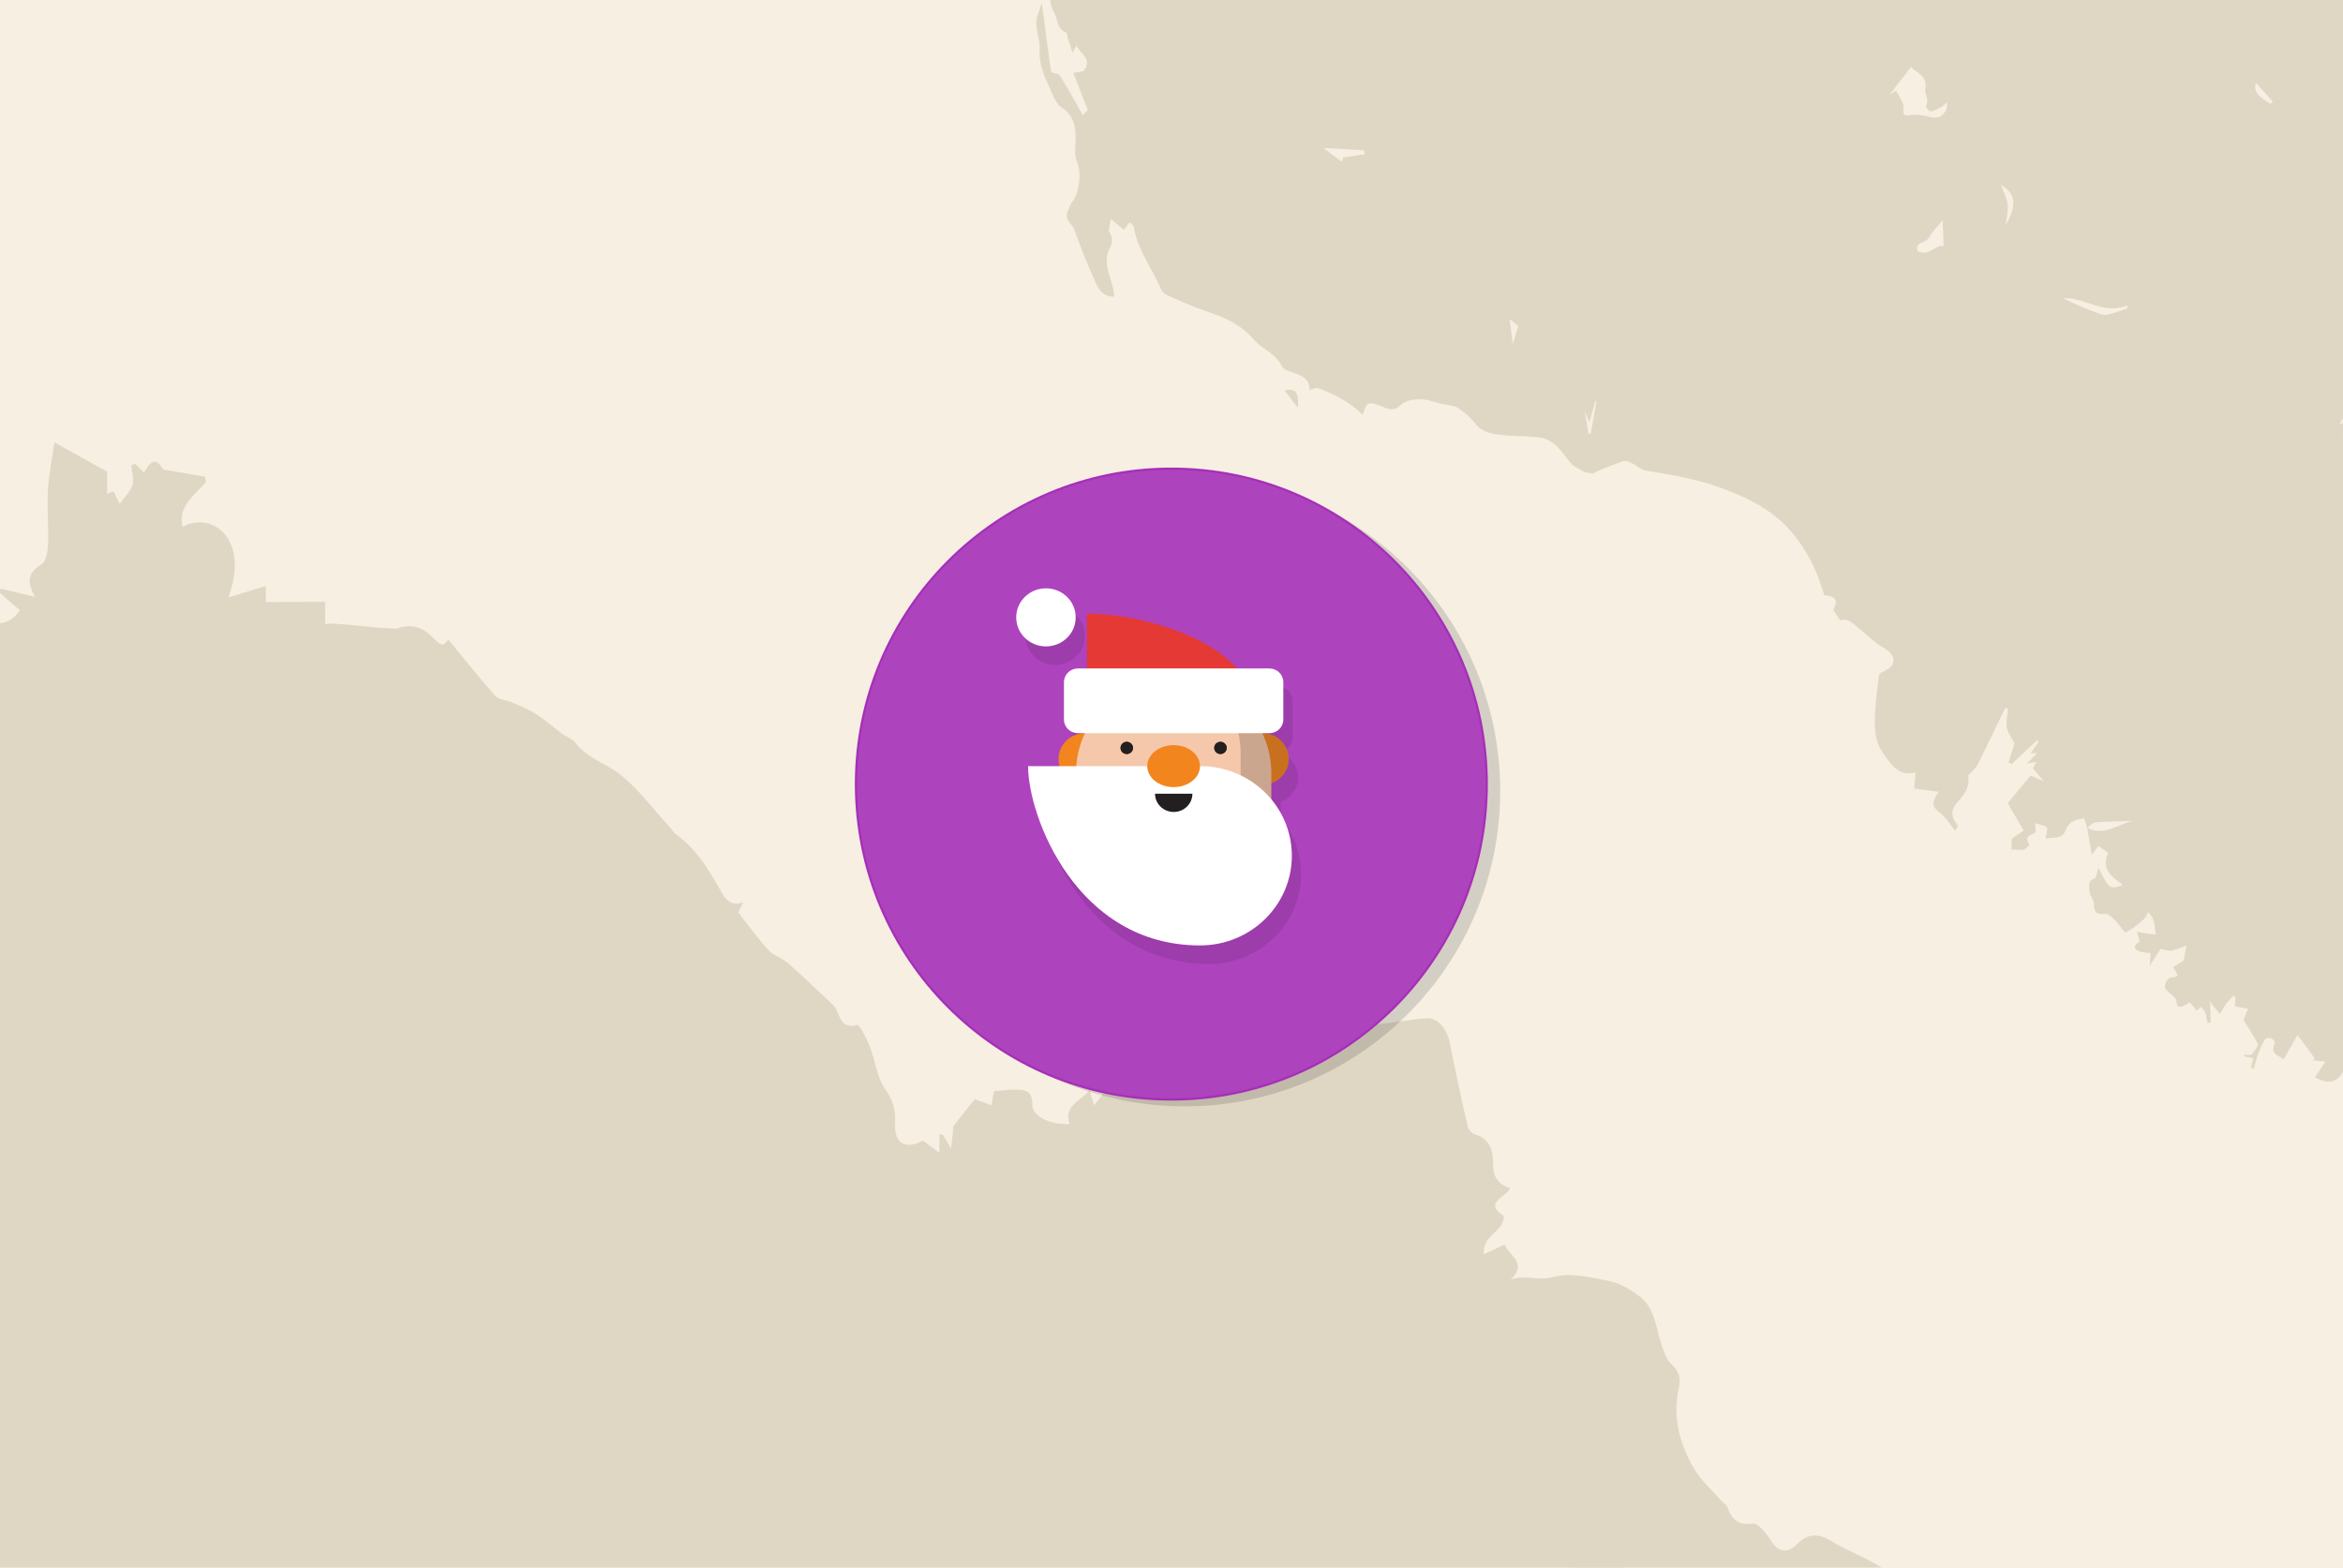
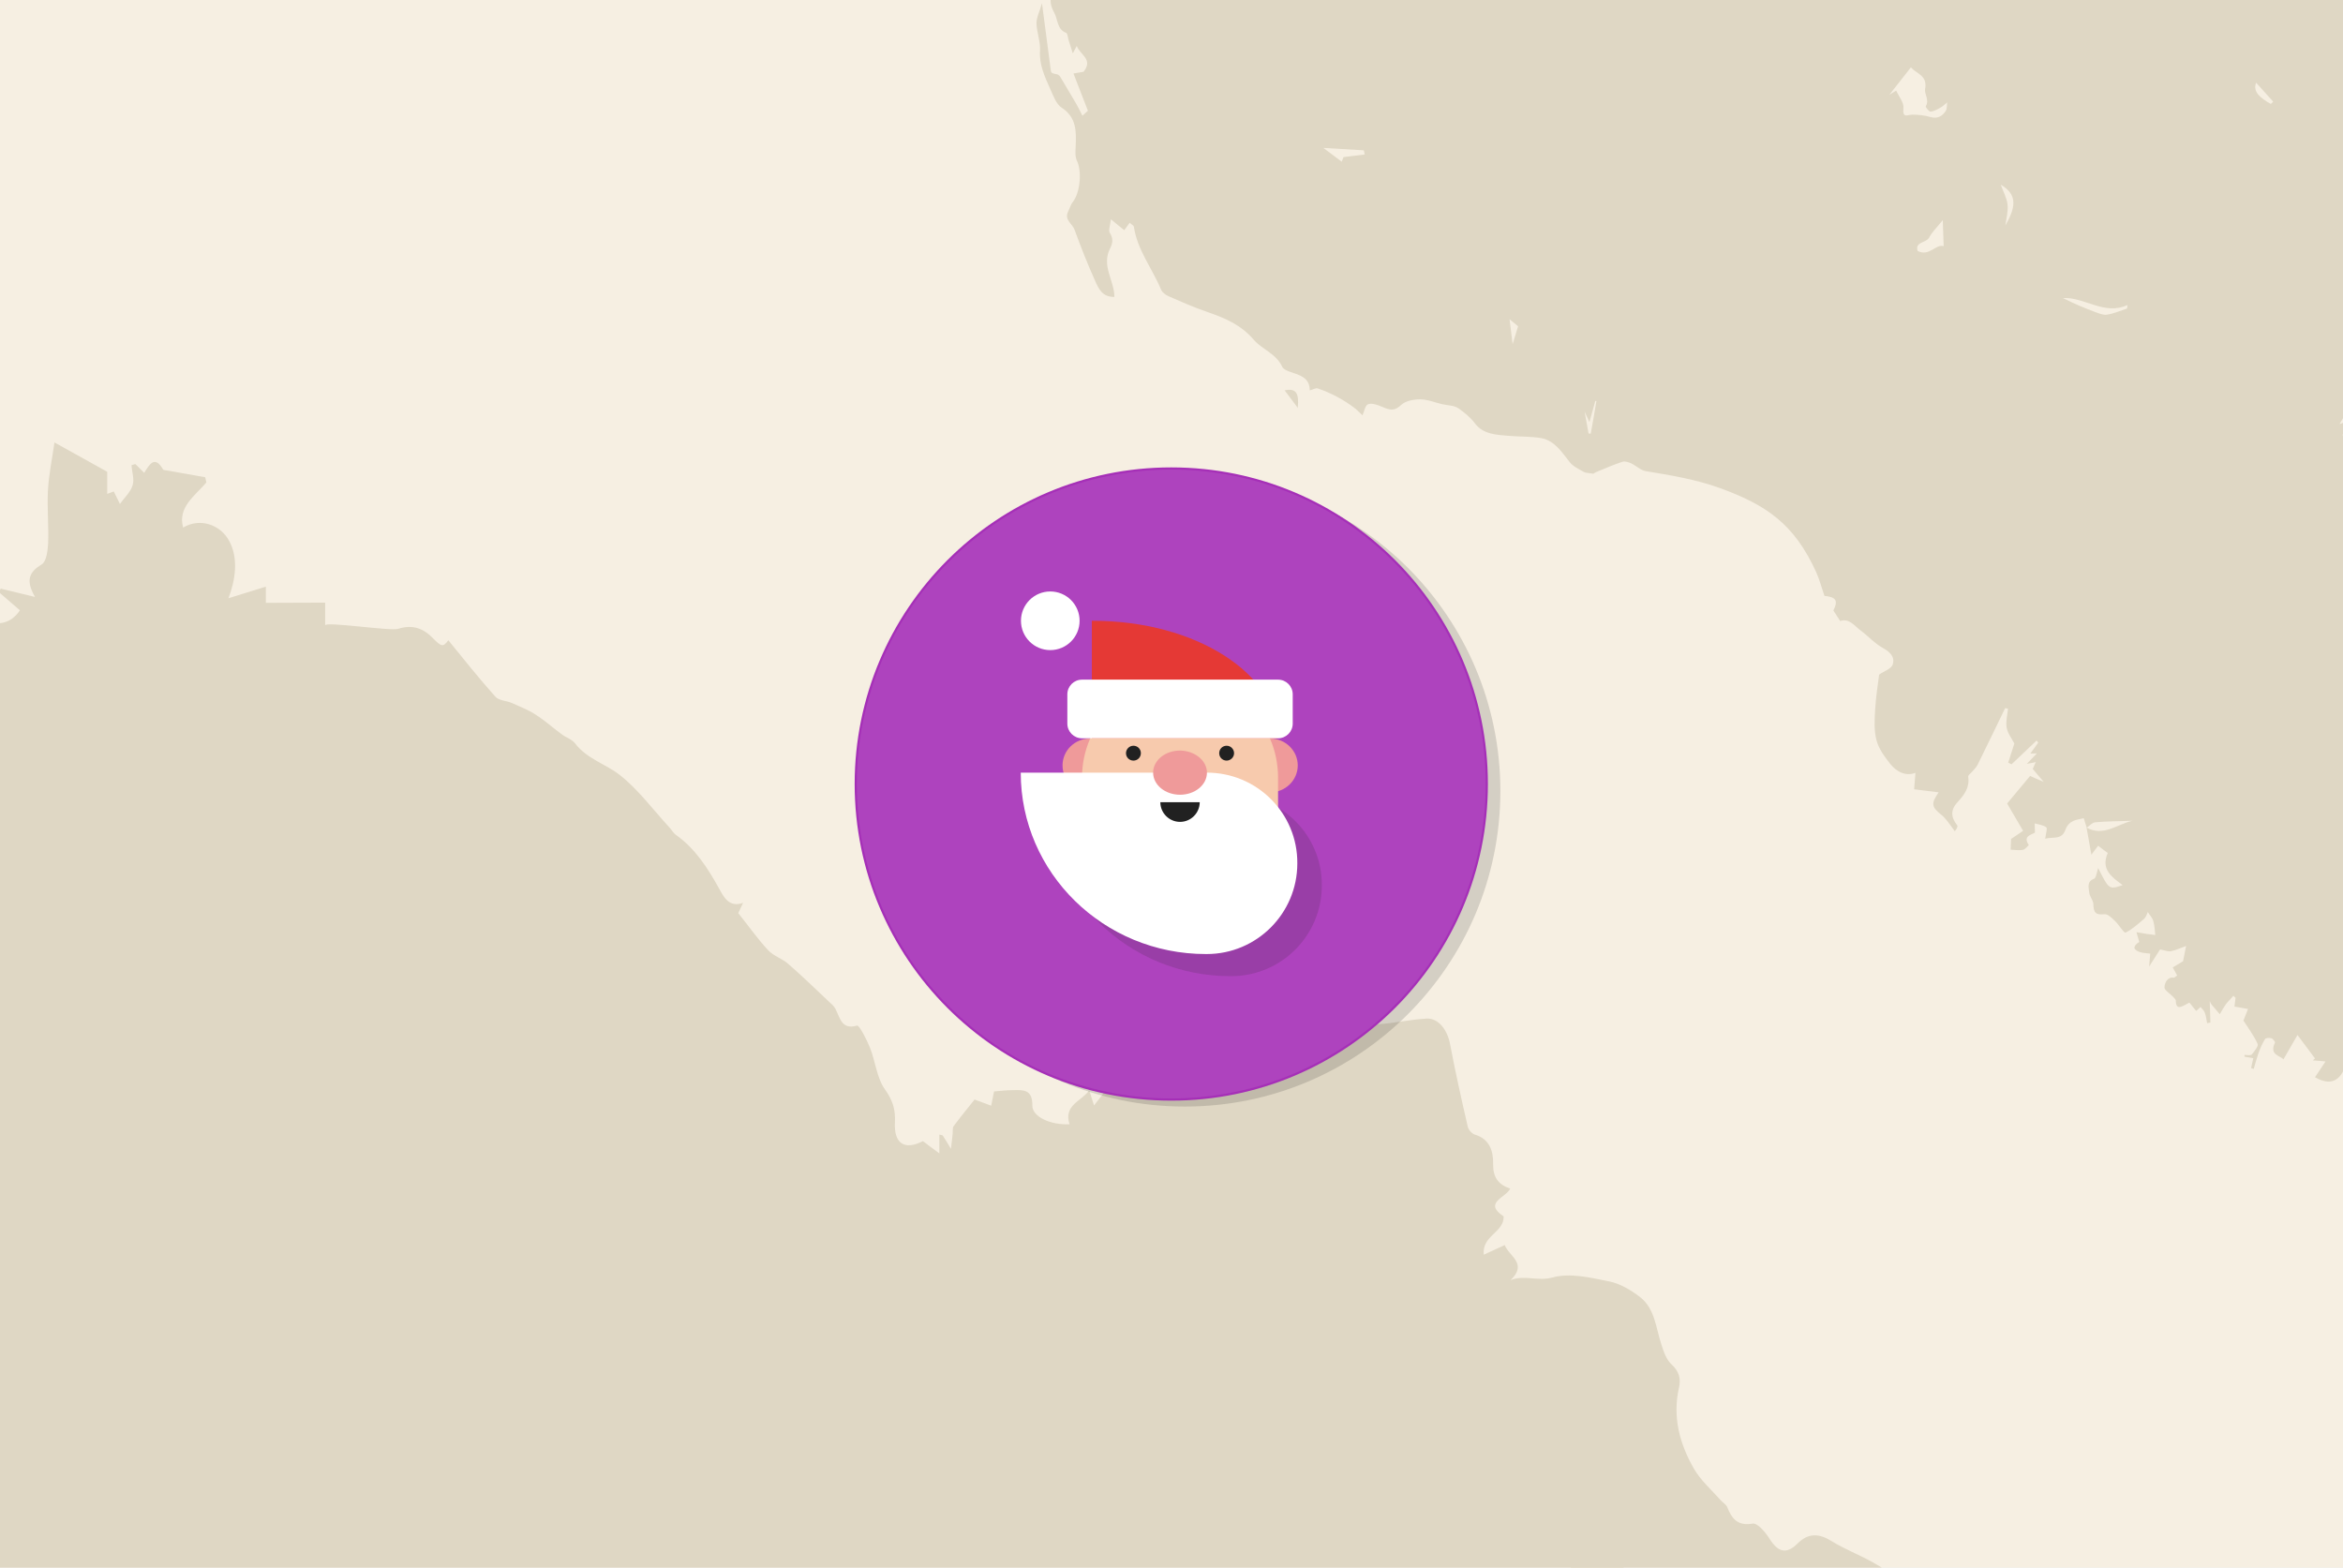
- <svg xmlns="http://www.w3.org/2000/svg" xmlns:xlink="http://www.w3.org/1999/xlink" viewBox="0 0 1070.812 716.355">
+ <svg xmlns="http://www.w3.org/2000/svg" xmlns:xlink="http://www.w3.org/1999/xlink" id="Layer_1" viewBox="0 0 1070.8 716.4">
+   <style>.st2{fill:#dfd7c4}.st7{fill:#ef9a9a}.st8{fill:#fff}.st10{fill:#212121}</style>
  <defs>
-     <path id="a" d="M0 0h1070.812v716.355H0z" />
+     <path id="SVGID_1_" d="M0 0h1070.8v716.4H0z" />
  </defs>
-   <clipPath id="b">
-     <use xlink:href="#a" overflow="visible" />
+   <clipPath id="SVGID_2_">
+     <use xlink:href="#SVGID_1_" overflow="visible" />
  </clipPath>
-   <g clip-path="url(#b)">
-     <path fill="#F6EFE2" d="M-3.774-10.268H1079.57v734.772H-3.775z" />
-     <g fill="#DFD7C4">
-       <path d="M1120.63 416.714l-6.292 11.258c-1.91-5.927 1.084-11.875-4.736-15.586 2.988 12.65.847 25.548 7.784 36.172-1.82 1.352-3.49 2.67-5.232 3.872-7.12 4.914-11.364 12.358-15.88 19.62-1.3 2.094-3.383 3.66-5.162 5.404-1.827 1.792-5.283 2.074-4.768 6.14.054.426-1.64 4.644-4.404 1.714-.148-.157-.702-.19-.787-.068-2.72 3.958-5.286-.902-8.48.17-2.173 6.692-5.802 11.938-14.633 6.893l4.778-7.175c-2.06-.19-3.95-.362-5.842-.535l.99-.892c-2.565-3.443-5.13-6.887-7.966-10.697l-6.36 11.14c-1.614-1.736-6.562-2-3.943-7.588.16-.34-.922-1.774-1.63-2.007-.876-.29-2.515-.232-2.864.334-1.275 2.064-2.28 4.35-3.138 6.654-.843 2.26-1.385 4.646-2.058 6.977-.402-.15-.804-.297-1.207-.446.34-1.485.68-2.97 1.025-4.484l-4.022-.74.016-.806c1.138-.04 2.75.4 3.318-.218 1.24-1.356 3.115-3.827 2.668-4.82-1.695-3.766-4.213-7.125-6.478-10.723l2.106-5.318-6.16-1.094.466-4-.993-.894c-1.133 1.27-2.367 2.46-3.372 3.833-1.043 1.427-1.863 3.033-2.78 4.56-1.195-1.397-2.42-2.766-3.567-4.207-.464-.584-.753-1.323-1.013-1.794.113 3.216.23 6.53.345 9.842-.49.1-.977.202-1.466.303-.336-1.655-.513-3.372-1.07-4.94-.333-.944-1.258-1.658-1.917-2.474l-1.96 1.755-3.053-3.78c-1.27.642-2.522 1.532-3.903 1.912-1.655.456-2.31-.652-2.333-2.796-.007-.65-.856-1.345-1.405-1.932-1.34-1.433-3.905-2.903-3.822-4.197.124-1.935 1.185-4.765 4.327-4.414.344.04.746-.506 1.474-1.038l-1.985-3.688 4.698-2.842 1.36-6.97c-2.163.777-4.464 1.896-6.88 2.36-1.446.277-3.073-.472-5.01-.833l-4.96 7.816c.173-2.248.28-3.637.45-5.876-1.464-.187-3.153-.232-4.745-.67-.95-.26-2.35-1.037-2.462-1.763-.145-.946.788-2.07 2.244-2.783-.44-1.498-.88-2.997-1.318-4.495 1.537.26 3.072.54 4.613.77 1.335.2 2.678.346 3.95.508-.25-2.013-.27-4.302-.884-6.4-.434-1.486-1.672-2.714-2.55-4.056-.546 1.053-.862 2.4-1.678 3.107-2.69 2.326-5.382 4.845-8.496 6.276-.7.322-2.995-3.605-4.783-5.312-1.375-1.312-3.196-3.23-4.665-3.094-3.97.364-5.074-.496-5.2-4.742-.055-1.802-1.796-3.53-1.933-5.36-.157-2.1-1.198-4.793 2.154-6.06 1.046-.397 1.28-3.15 1.9-4.86 5.04 9.85 5.04 9.85 11.233 7.84-4.98-3.665-10.147-7.16-6.773-14.66-1.378-1.012-2.75-2.02-4.437-3.256l-3.067 4.078c-.858-4.918-1.51-8.67-2.165-12.418 7.683 4.266 13.922-1.525 20.914-3.09-5.78.203-11.4.246-16.99.708-1.335.11-2.56 1.617-3.834 2.482l-1.426-4.396c-2.617.77-6.616.517-8.397 5.394-1.716 4.7-5.777 2.992-9.163 3.96.26-2.33 1.07-4.77.48-5.233-1.4-1.098-3.463-1.26-5.258-1.8.045 1.27.09 2.54.146 4.174-1.743 1.117-5.634 1.53-2.757 5.68.033.047-1.676 1.987-2.717 2.175-1.792.324-3.7-.035-5.568-.108l.164-4.88c1.986-1.345 3.8-2.576 5.452-3.696-2.794-4.8-5.285-9.085-7.285-12.522l10.46-12.644c1.048.462 3.08 1.36 6.167 2.72l-5.05-5.852 1.396-3.148-4.108.752 4.578-4.753-2.99.105a7350.39 7350.39 0 0 0 3.617-5.017c-.235-.32-.47-.64-.704-.962l-11.55 10.927-1.48-.775 2.773-8.667c-1.106-2.16-3-4.55-3.508-7.223-.52-2.747.313-5.773.555-8.677l-1.298-.345c-4.184 8.63-8.332 17.276-12.588 25.865-.612 1.235-1.735 2.19-2.63 3.265-.594.712-1.806 1.514-1.712 2.094.816 5.022-1.916 8.488-4.766 11.607-3.407 3.726-3.146 7.012-.153 10.662.287.35-.01 1.226-1.08 2.654-1.143-1.55-2.25-3.13-3.445-4.634-.768-.968-1.563-1.968-2.517-2.708-4.838-3.754-5.1-5.273-1.5-10.472l-11.228-1.448.628-7.54c-4.397 1.624-8.515-.32-11.56-4.166-2.536-3.203-5.213-6.81-6.212-10.69-1.154-4.486-.852-9.488-.605-14.23.288-5.515 1.202-10.99 1.76-15.754 2.144-1.495 5.537-2.56 6.2-4.61 1.158-3.574-1.434-5.86-4.743-7.684-3.644-2.01-6.605-5.355-10.006-7.91-2.836-2.132-5.186-5.71-9.314-4.297-1.05-1.618-2.07-3.185-3.124-4.81 2.32-4.624 1.153-6.14-4.115-6.695-1.408-4.063-2.337-7.64-3.84-10.93-9.986-21.873-22.577-30.566-44.052-38.355-11.053-4.01-22.355-5.808-33.752-7.69-2.34-.388-4.392-2.504-6.683-3.567-1.17-.543-2.733-1.028-3.848-.655-3.993 1.338-7.88 3.023-11.784 4.644-.988.41-1.88 1.072-1.617.918-2.196-.374-3.402-.274-4.285-.79-2.268-1.32-4.895-2.477-6.473-4.486-3.676-4.68-6.95-9.933-13.054-11.016-4.76-.845-9.685-.6-14.523-1.015-5.7-.49-11.918-.625-15.73-5.66-2.177-2.877-4.79-4.9-7.427-6.78-2.057-1.463-5.088-1.408-7.687-2.027-3.332-.794-6.67-2.21-9.996-2.195-2.996.013-6.752.705-8.803 2.675-3.653 3.51-6.443 1.46-9.764.193-1.673-.637-3.9-1.316-5.283-.64-1.2.588-1.563 3.06-2.422 4.98-.69-.65-1.883-1.95-3.243-3.013-5.27-4.125-11.086-7.183-17.333-9.253-.868-.288-2.04.452-3.644.863-.053-5.99-4.62-6.87-8.792-8.378-1.407-.51-3.282-1.235-3.84-2.43-2.805-6.016-9.144-7.852-12.868-12.236-6.108-7.19-13.653-10.19-21.778-12.965-5.842-1.997-11.522-4.54-17.206-7.016-1.293-.563-2.834-1.614-3.353-2.857-4.045-9.7-10.887-18.07-12.545-28.916-.09-.583-1.068-1.02-1.94-1.8l-2.512 3.396c-1.876-1.544-3.5-2.88-6.066-4.994-.292 2.795-1.23 5.085-.51 6.247 1.57 2.543 1.446 4.552.16 6.99-4.21 7.984 1.924 14.837 1.907 22.32-5.495-.015-7.07-3.4-9.127-7.97-3.342-7.427-6.34-15.045-9.076-22.742-.988-2.78-4.943-4.496-2.91-8.414.737-1.423 1.144-3.108 2.103-4.32 3.4-4.298 4.197-13.953 1.867-18.845-.85-1.787-.658-4.25-.56-6.38.325-6.944.51-13.438-6.385-17.907-2.53-1.64-3.92-5.58-5.32-8.72-2.434-5.457-5.017-10.793-4.58-17.31.278-4.117-1.533-8.36-1.564-12.552-.02-2.746 1.464-5.5 2.527-9.107 1.455 11.017 2.7 20.694 4.042 30.357.222 1.6.43 1.49 3.014 2.087.632.146 1.263.903 1.65 1.542 2.394 3.96 4.742 7.95 7.053 11.964 1.01 1.752 1.894 3.583 2.835 5.38l2.453-2.258-6.635-17.03c1.3-.237 3.17-.58 4.567-.834 4.614-5.727-1.568-7.724-3.142-11.774l-1.805 3.372c-.783-2.454-1.39-4.36-2-6.262-.344-1.075-.448-2.858-1.085-3.107-4.213-1.643-3.655-6.156-5.41-9.242-2.116-3.72-2.21-6.825-.4-11.182 1.494-3.602 3.927-7.826 2.168-12.796-.553-1.562 1.81-4.42 3.113-6.49.988-1.565 2.415-2.824 3.646-4.22l614.038-21.54 16.396 467.444zM863.544 43.33l3.076-1.885c1.195 2.663 3.585 5.465 3.332 7.96-.496 4.893 1.854 3.027 4.075 3.036 2.78.01 5.638.31 8.32 1.057 3.223.9 5.385-.394 6.978-2.948.62-.994.426-2.55.603-3.85-1.022.81-1.97 1.77-3.086 2.393-1.425.797-2.962 1.687-4.502 1.803-.712.053-2.357-2.204-2.203-2.446 1.823-2.876-.673-5.735-.28-7.838 1.165-6.255-3.608-6.886-6.478-9.99-3.446 4.45-6.64 8.58-9.836 12.71zm217.552 154.7c-.54-7.38-1.433-8.666-7.933-10.8l-3.972 6.6 4.032-1.346c.046 1.3.55 3.454.065 3.736-5.55 3.228-.562 4.113.193 5.09l7.616-3.28zm-193.22-97.417c-2.532 3.134-4.85 5.254-6.223 7.916-1.332 2.58-6.69 1.894-5.254 6.236 5.353 2.738 8.17-3.296 11.895-2.245l-.197-5.603-.22-6.304zM972.095 141l.223-1.565c-10.58 4.852-19.45-3.732-29.503-3.17 4.925 2.513 9.91 4.59 14.956 6.488 1.67.63 3.588 1.362 5.23 1.064 3.093-.562 6.07-1.838 9.094-2.818zM623.702 70.555l-.385-1.88-18.488-1.06 8.377 6.344c.386-.952.84-2.07.835-2.062l9.66-1.342zm290.725 13.876c1.236 3.434 2.835 6.228 3.136 9.164.315 3.076-.616 6.29-1.002 9.443 5.44-9.395 4.754-14.506-2.133-18.608zm123.336-36.97l3.362-3.056-2.132 2.338c-2.832-3.165-5.663-6.33-7.956-8.89-1.66 4.183 2.173 7.046 6.726 9.607zM725.96 198.05l1.05.13c.88-4.977 1.763-9.955 2.645-14.933l-.52-.05-2.74 9.71-2.152-4.793c.67 3.87 1.193 6.903 1.717 9.936zm-36.03-52.198l1.443 11.422 2.512-8.24-3.954-3.182zM-6.5 284.097c6.026 1.63 11.374.962 15.6-5.18-3.24-2.805-6.358-5.507-9.477-8.21l.695-1.702 15.725 3.77c-4.496-7.845-2.49-11.55 3.067-14.94 2.056-1.253 2.74-6.205 2.864-9.52.302-8.02-.544-16.098-.075-24.098.44-7.515 1.97-14.96 2.97-22.063l24.08 13.412v10.15l2.962-1.125 2.774 5.654c2.02-2.802 4.8-5.33 5.827-8.49.873-2.69-.275-6.107-.528-9.202.608-.18 1.216-.36 1.823-.538l3.957 3.954c2.338-3.553 4.668-8.29 8.642-1.633.307.515 1.552.438 2.37.583 5.632 1 11.267 1.988 16.902 2.98.156.787.312 1.574.47 2.36-5.215 6.113-13.23 11.312-10.603 20.575 7.373-4.548 17.084-1.614 21.232 6.364 4.067 7.825 2.72 17.606-.455 25.876l17.136-5.3.004 7.396c9.048-.048 18.095-.095 27.143-.14 0 3.475 0 6.95-.002 10.427 0-1.862 30.02 2.71 33.266 1.645 6.51-2.132 11.463-.374 16.148 4.437 3.93 4.034 4.62 3.817 6.925.76 7.034 8.552 14.004 17.414 21.465 25.792 1.634 1.835 5.077 1.792 7.577 2.89 3.784 1.662 7.668 3.228 11.15 5.457 4.13 2.645 7.845 6.003 11.81 8.948 1.92 1.425 4.525 2.167 5.914 3.984 5.475 7.16 13.97 9.397 20.467 14.5 8.508 6.68 15.213 15.904 22.68 24.047 1.03 1.122 1.815 2.586 3.005 3.44 8.71 6.242 14.358 15.024 19.613 24.42 2.032 3.634 4.487 9.038 11.034 6.57-1.034 2.202-1.84 3.92-2.223 4.74 4.862 6.125 9.017 11.95 13.8 17.133 2.35 2.547 6.14 3.555 8.798 5.872 6.46 5.634 12.65 11.613 18.922 17.488 1.094 1.024 2.346 2.048 3.01 3.36 2.098 4.156 2.815 9.5 9.804 7.48 1.034-.298 4.374 6.358 5.867 10.14 2.484 6.292 3.098 13.843 6.812 19.03 3.552 4.962 4.88 9.288 4.584 15.137-.495 9.782 4.415 12.89 12.842 8.573 2.22 1.66 4.44 3.322 7.456 5.58v-8.58c.904.253 1.472.227 1.64.488 1.273 1.978 2.47 4.013 3.69 6.03.278-2.377.56-4.752.83-7.128.123-1.07-.15-2.45.388-3.166 3.226-4.304 6.634-8.456 9.62-12.203 2.642.98 5.11 1.896 7.58 2.81.415-2.104.83-4.21 1.28-6.48 2.54-.193 5.565-.56 8.595-.625 4.61-.1 8.99-.473 8.86 7.05-.086 5.058 8.25 9.024 16.992 8.65-2.785-8.826 5.335-10.422 9.043-15.476l2.222 6.887c3.717-4.802 7.49-9.674 11.26-14.546l3.404 2.986c-.784-2.42-1.882-4.788-2.247-7.276-.273-1.853.142-3.957.742-5.77.46-1.387 1.685-2.494 3.373-4.844 4.943 2.01 7.606-3.457 11.904-7.097 4.897-4.15 9.966-8.91 18.12-7.865 7.385.947 15.17-1.656 22.79-2.593 1.687-.207 3.513-.356 5.12.09 10.24 2.846 20.797 4.936 30.54 9.11 8.562 3.665 16.547 1.257 24.763.663 7.41-.536 14.75-2.205 22.16-2.616 5.362-.3 9.463 5.2 10.687 11.564 2.434 12.657 5.21 25.244 8.072 37.803.326 1.432 1.918 3.216 3.25 3.61 6.726 1.987 8.45 7.335 8.36 13.588-.086 5.887 2.417 9.34 7.848 11.085-2.027 4.198-12.496 6.38-2.99 12.705.235 7.356-10.034 8.677-9.073 17.478l9.553-4.428c2.02 5.195 10.627 8.38 2.725 16.04 6.42-2.49 12.407.697 19.186-1.177 7.954-2.2 17.335.095 25.845 1.82 5.047 1.023 10.098 4.023 14.272 7.35 6.56 5.23 7.103 13.98 9.56 21.582 1.045 3.23 2.28 6.946 4.582 9.037 3.485 3.168 4.366 6.57 3.414 10.79-3.016 13.373.352 25.593 6.81 36.797 3.12 5.408 8.05 9.662 12.19 14.41 1.008 1.155 2.613 1.993 3.123 3.324 2.15 5.614 5 8.554 11.6 7.512 2.25-.355 5.892 3.966 7.74 6.946 3.754 6.046 7.638 7.372 12.802 2.247 4.946-4.91 9.823-4.693 15.574-1.085 5.815 3.647 12.317 6.058 18.333 9.382 5.356 2.96 10.458 6.426 15.672 9.67H-6.498C-6.5 576.986-6.5 430.54-6.5 284.096z" />
-       <path d="M707.975 751.265c4.27-2.272 8.384-4.987 12.845-6.71 6.513-2.513 8.24-7.28 4.242-13.292-1.52-2.286-2.88-4.69-4.34-7.02-6.376-10.202-1.677-20.89 10.105-22.014-.847-1.196-1.65-2.143-2.252-3.214-2.497-4.433-3.887-8.935-1.3-13.987 1.38-2.697 2.258-5.672 3.482-8.463.784-1.787 1.488-3.792 2.774-5.106 1.24-1.265 3.23-2.463 4.795-2.343.917.07 2.446 2.842 2.34 4.288-.755 10.298 4.136 20.977-1.91 31.008-.635 1.054.78 3.517 1.312 5.304 2.652 8.902 5.534 17.735 7.91 26.717 1.275 4.814 1.692 9.88 2.496 14.832h-42.498zm371.595-327.15c-3.903-1.872-4.528-4.983-1.594-7.833.57-.555 1.064-1.198 1.593-1.8v9.633zm-945.55 11.598c-.244 3.423-1.986 4.57-4.484 5.217-2.175.564-3.418.145-4.698-2.038-2.17-3.7-6.897-4.794-11.83-3.34-4.764 1.4-7.253-.57-7.328-6.104 5.488-.674 10.645-.888 15.236 3.665 1.574 1.56 4.528 1.723 6.91 2.192 1.967.387 4.022.285 6.194.408zM587.1 178.396c5.07-1.12 6.66 1.063 6.04 8.002-2.163-2.867-3.9-5.165-6.04-8.002z" />
-     </g>
+   <g clip-path="url(#SVGID_2_)">
+     <path d="M-3.8-10.3h1083.3v734.8H-3.8V-10.3z" fill="#f6efe2" />
+     <path class="st2" d="M1120.6 416.7l-6.3 11.3c-1.9-5.9 1.1-11.9-4.7-15.6 3 12.6.8 25.5 7.8 36.2-1.8 1.4-3.5 2.7-5.2 3.9-7.1 4.9-11.4 12.4-15.9 19.6-1.3 2.1-3.4 3.7-5.2 5.4-1.8 1.8-5.3 2.1-4.8 6.1.1.4-1.6 4.6-4.4 1.7-.1-.2-.7-.2-.8-.1-2.7 4-5.3-.9-8.5.2-2.2 6.7-5.8 11.9-14.6 6.9l4.8-7.2c-2.1-.2-3.9-.4-5.8-.5l1-.9c-2.6-3.4-5.1-6.9-8-10.7l-6.4 11.1c-1.6-1.7-6.6-2-3.9-7.6.2-.3-.9-1.8-1.6-2-.9-.3-2.5-.2-2.9.3-1.3 2.1-2.3 4.4-3.1 6.7-.8 2.3-1.4 4.6-2.1 7-.4-.1-.8-.3-1.2-.4.3-1.5.7-3 1-4.5l-4-.7v-.8c1.1 0 2.8.4 3.3-.2 1.2-1.4 3.1-3.8 2.7-4.8-1.7-3.8-4.2-7.1-6.5-10.7l2.1-5.3-6.2-1.1.5-4-1-.9c-1.1 1.3-2.4 2.5-3.4 3.8-1 1.4-1.9 3-2.8 4.6l-3.6-4.2c-.5-.6-.8-1.3-1-1.8.1 3.2.2 6.5.3 9.8l-1.5.3c-.3-1.7-.5-3.4-1.1-4.9-.3-.9-1.3-1.7-1.9-2.5l-2 1.8-3.1-3.8c-1.3.6-2.5 1.5-3.9 1.9-1.7.5-2.3-.7-2.3-2.8 0-.6-.9-1.3-1.4-1.9-1.3-1.4-3.9-2.9-3.8-4.2.1-1.9 1.2-4.8 4.3-4.4.3 0 .7-.5 1.5-1l-2-3.7 4.7-2.8 1.4-7c-2.2.8-4.5 1.9-6.9 2.4-1.4.3-3.1-.5-5-.8l-5 7.8c.2-2.2.3-3.6.5-5.9-1.5-.2-3.2-.2-4.7-.7-1-.3-2.3-1-2.5-1.8-.1-.9.8-2.1 2.2-2.8-.4-1.5-.9-3-1.3-4.5 1.5.3 3.1.5 4.6.8 1.3.2 2.7.3 4 .5-.2-2-.3-4.3-.9-6.4-.4-1.5-1.7-2.7-2.5-4.1-.5 1.1-.9 2.4-1.7 3.1-2.7 2.3-5.4 4.8-8.5 6.3-.7.3-3-3.6-4.8-5.3-1.4-1.3-3.2-3.2-4.7-3.1-4 .4-5.1-.5-5.2-4.7-.1-1.8-1.8-3.5-1.9-5.4-.2-2.1-1.2-4.8 2.2-6.1 1-.4 1.3-3.1 1.9-4.9 5 9.9 5 9.9 11.2 7.8-5-3.7-10.1-7.2-6.8-14.7-1.4-1-2.8-2-4.4-3.3l-3.1 4.1c-.9-4.9-1.5-8.7-2.2-12.4 7.7 4.3 13.9-1.5 20.9-3.1-5.8.2-11.4.2-17 .7-1.3.1-2.6 1.6-3.8 2.5l-1.4-4.4c-2.6.8-6.6.5-8.4 5.4-1.7 4.7-5.8 3-9.2 4 .3-2.3 1.1-4.8.5-5.2-1.4-1.1-3.5-1.3-5.3-1.8 0 1.3.1 2.5.1 4.2-1.7 1.1-5.6 1.5-2.8 5.7 0 0-1.7 2-2.7 2.2-1.8.3-3.7 0-5.6-.1l.2-4.9c2-1.3 3.8-2.6 5.5-3.7-2.8-4.8-5.3-9.1-7.3-12.5l10.5-12.6c1 .5 3.1 1.4 6.2 2.7l-5-5.9 1.4-3.1-4.1.8 4.6-4.8-3 .1c1.2-1.7 2.4-3.3 3.6-5-.2-.3-.5-.6-.7-1l-11.5 10.9-1.5-.8 2.8-8.7c-1.1-2.2-3-4.5-3.5-7.2s.3-5.8.6-8.7l-1.3-.3c-4.2 8.6-8.3 17.3-12.6 25.9-.6 1.2-1.7 2.2-2.6 3.3-.6.7-1.8 1.5-1.7 2.1.8 5-1.9 8.5-4.8 11.6-3.4 3.7-3.1 7-.2 10.7.3.4 0 1.2-1.1 2.7-1.1-1.5-2.2-3.1-3.4-4.6-.8-1-1.6-2-2.5-2.7-4.8-3.8-5.1-5.3-1.5-10.5l-11.2-1.4.6-7.5c-4.4 1.6-8.5-.3-11.6-4.2-2.5-3.2-5.2-6.8-6.2-10.7-1.2-4.5-.9-9.5-.6-14.2.3-5.5 1.2-11 1.8-15.8 2.1-1.5 5.5-2.6 6.2-4.6 1.2-3.6-1.4-5.9-4.7-7.7-3.6-2-6.6-5.4-10-7.9-2.8-2.1-5.2-5.7-9.3-4.3-1-1.6-2.1-3.2-3.1-4.8 2.3-4.6 1.2-6.1-4.1-6.7-1.4-4.1-2.3-7.6-3.8-10.9-10-21.9-22.6-30.6-44.1-38.4-11.1-4-22.4-5.8-33.8-7.7-2.3-.4-4.4-2.5-6.7-3.6-1.2-.5-2.7-1-3.8-.7-4 1.3-7.9 3-11.8 4.6-1 .4-1.9 1.1-1.6.9-2.2-.4-3.4-.3-4.3-.8-2.3-1.3-4.9-2.5-6.5-4.5-3.7-4.7-7-9.9-13.1-11-4.8-.8-9.7-.6-14.5-1-5.7-.5-11.9-.6-15.7-5.7-2.2-2.9-4.8-4.9-7.4-6.8-2.1-1.5-5.1-1.4-7.7-2-3.3-.8-6.7-2.2-10-2.2-3 0-6.8.7-8.8 2.7-3.7 3.5-6.4 1.5-9.8.2-1.7-.6-3.9-1.3-5.3-.6-1.2.6-1.6 3.1-2.4 5-.7-.6-1.9-1.9-3.2-3-5.3-4.1-11.1-7.2-17.3-9.3-.9-.3-2 .5-3.6.9-.1-6-4.6-6.9-8.8-8.4-1.4-.5-3.3-1.2-3.8-2.4-2.8-6-9.1-7.9-12.9-12.2-6.1-7.2-13.7-10.2-21.8-13-5.8-2-11.5-4.5-17.2-7-1.3-.6-2.8-1.6-3.4-2.9-4-9.7-10.9-18.1-12.5-28.9-.1-.6-1.1-1-1.9-1.8l-2.5 3.4c-1.9-1.5-3.5-2.9-6.1-5-.3 2.8-1.2 5.1-.5 6.2 1.6 2.5 1.4 4.6.2 7-4.2 8 1.9 14.8 1.9 22.3-5.5 0-7.1-3.4-9.1-8-3.3-7.4-6.3-15-9.1-22.7-1-2.8-4.9-4.5-2.9-8.4.7-1.4 1.1-3.1 2.1-4.3 3.4-4.3 4.2-14 1.9-18.8-.9-1.8-.7-4.2-.6-6.4.3-6.9.5-13.4-6.4-17.9-2.5-1.6-3.9-5.6-5.3-8.7-2.4-5.5-5-10.8-4.6-17.3.3-4.1-1.5-8.4-1.6-12.6 0-2.7 1.5-5.5 2.5-9.1 1.5 11 2.7 20.7 4 30.4.2 1.6.4 1.5 3 2.1.6.1 1.3.9 1.6 1.5 2.4 4 4.7 8 7.1 12 1 1.8 1.9 3.6 2.8 5.4l2.5-2.3-6.6-17c1.3-.2 3.2-.6 4.6-.8 4.6-5.7-1.6-7.7-3.1-11.8l-1.8 3.4c-.8-2.5-1.4-4.4-2-6.3-.3-1.1-.4-2.9-1.1-3.1-4.2-1.6-3.7-6.2-5.4-9.2-2.1-3.7-2.2-6.8-.4-11.2 1.5-3.6 3.9-7.8 2.2-12.8-.6-1.6 1.8-4.4 3.1-6.5 1-1.6 2.4-2.8 3.6-4.2l614-21.5 16.3 467.1zM863.5 43.3l3.1-1.9c1.2 2.7 3.6 5.5 3.3 8-.5 4.9 1.9 3 4.1 3 2.8 0 5.6.3 8.3 1.1 3.2.9 5.4-.4 7-2.9.6-1 .4-2.5.6-3.8-1 .8-2 1.8-3.1 2.4-1.4.8-3 1.7-4.5 1.8-.7.1-2.4-2.2-2.2-2.4 1.8-2.9-.7-5.7-.3-7.8 1.2-6.3-3.6-6.9-6.5-10-3.4 4.3-6.6 8.4-9.8 12.5zM1081.1 198c-.5-7.4-1.4-8.7-7.9-10.8l-4 6.6 4-1.3c0 1.3.6 3.5.1 3.7-5.6 3.2-.6 4.1.2 5.1l7.6-3.3zm-193.2-97.4c-2.5 3.1-4.8 5.3-6.2 7.9-1.3 2.6-6.7 1.9-5.3 6.2 5.4 2.7 8.2-3.3 11.9-2.2l-.2-5.6-.2-6.3zm84.2 40.4l.2-1.6c-10.6 4.9-19.5-3.7-29.5-3.2 4.9 2.5 9.9 4.6 15 6.5 1.7.6 3.6 1.4 5.2 1.1 3.1-.5 6.1-1.8 9.1-2.8zM623.7 70.6l-.4-1.9-18.5-1.1 8.4 6.3c.4-1 .8-2.1.8-2.1l9.7-1.2zm290.7 13.8c1.2 3.4 2.8 6.2 3.1 9.2.3 3.1-.6 6.3-1 9.4 5.5-9.4 4.8-14.5-2.1-18.6zm123.4-36.9l3.4-3.1-2.1 2.3c-2.8-3.2-5.7-6.3-8-8.9-1.7 4.2 2.1 7.1 6.7 9.7zM726 198.1l1 .1c.9-5 1.8-10 2.6-14.9l-.5-.1-2.7 9.7-2.2-4.8c.7 3.9 1.2 6.9 1.8 10zm-36.1-52.2l1.4 11.4 2.5-8.2-3.9-3.2zM-6.5 284.1c6 1.6 11.4 1 15.6-5.2-3.2-2.8-6.4-5.5-9.5-8.2l.7-1.7 15.7 3.8c-4.5-7.8-2.5-11.5 3.1-14.9 2.1-1.3 2.7-6.2 2.9-9.5.3-8-.5-16.1-.1-24.1.4-7.5 2-15 3-22.1L49 215.6v10.1l3-1.1 2.8 5.7c2-2.8 4.8-5.3 5.8-8.5.9-2.7-.3-6.1-.5-9.2.6-.2 1.2-.4 1.8-.5l4 4c2.3-3.6 4.7-8.3 8.6-1.6.3.5 1.6.4 2.4.6 5.6 1 11.3 2 16.9 3 .2.8.3 1.6.5 2.4-5.2 6.1-13.2 11.3-10.6 20.6 7.4-4.5 17.1-1.6 21.2 6.4 4.1 7.8 2.7 17.6-.5 25.9l17.1-5.3v7.4c9 0 18.1-.1 27.1-.1v10.4c0-1.9 30 2.7 33.3 1.6 6.5-2.1 11.5-.4 16.1 4.4 3.9 4 4.6 3.8 6.9.8 7 8.6 14 17.4 21.5 25.8 1.6 1.8 5.1 1.8 7.6 2.9 3.8 1.7 7.7 3.2 11.1 5.5 4.1 2.6 7.8 6 11.8 8.9 1.9 1.4 4.5 2.2 5.9 4 5.5 7.2 14 9.4 20.5 14.5 8.5 6.7 15.2 15.9 22.7 24 1 1.1 1.8 2.6 3 3.4 8.7 6.2 14.4 15 19.6 24.4 2 3.6 4.5 9 11 6.6-1 2.2-1.8 3.9-2.2 4.7 4.9 6.1 9 12 13.8 17.1 2.4 2.5 6.1 3.6 8.8 5.9 6.5 5.6 12.6 11.6 18.9 17.5 1.1 1 2.3 2 3 3.4 2.1 4.2 2.8 9.5 9.8 7.5 1-.3 4.4 6.4 5.9 10.1 2.5 6.3 3.1 13.8 6.8 19 3.6 5 4.9 9.3 4.6 15.1-.5 9.8 4.4 12.9 12.8 8.6 2.2 1.7 4.4 3.3 7.5 5.6v-8.6c.9.3 1.5.2 1.6.5 1.3 2 2.5 4 3.7 6 .3-2.4.6-4.8.8-7.1.1-1.1-.1-2.5.4-3.2 3.2-4.3 6.6-8.5 9.6-12.2 2.6 1 5.1 1.9 7.6 2.8.4-2.1.8-4.2 1.3-6.5 2.5-.2 5.6-.6 8.6-.6 4.6-.1 9-.5 8.9 7-.1 5.1 8.2 9 17 8.6-2.8-8.8 5.3-10.4 9-15.5l2.2 6.9c3.7-4.8 7.5-9.7 11.3-14.5l3.4 3c-.8-2.4-1.9-4.8-2.2-7.3-.3-1.9.1-4 .7-5.8.5-1.4 1.7-2.5 3.4-4.8 4.9 2 7.6-3.5 11.9-7.1 4.9-4.1 10-8.9 18.1-7.9 7.4.9 15.2-1.7 22.8-2.6 1.7-.2 3.5-.4 5.1.1 10.2 2.8 20.8 4.9 30.5 9.1 8.6 3.7 16.5 1.3 24.8.7 7.4-.5 14.8-2.2 22.2-2.6 5.4-.3 9.5 5.2 10.7 11.6 2.4 12.7 5.2 25.2 8.1 37.8.3 1.4 1.9 3.2 3.2 3.6 6.7 2 8.5 7.3 8.4 13.6-.1 5.9 2.4 9.3 7.8 11.1-2 4.2-12.5 6.4-3 12.7.2 7.4-10 8.7-9.1 17.5l9.6-4.4c2 5.2 10.6 8.4 2.7 16 6.4-2.5 12.4.7 19.2-1.2 8-2.2 17.3.1 25.8 1.8 5 1 10.1 4 14.3 7.3 6.6 5.2 7.1 14 9.6 21.6 1 3.2 2.3 6.9 4.6 9 3.5 3.2 4.4 6.6 3.4 10.8-3 13.4.4 25.6 6.8 36.8 3.1 5.4 8 9.7 12.2 14.4 1 1.2 2.6 2 3.1 3.3 2.2 5.6 5 8.6 11.6 7.5 2.2-.4 5.9 4 7.7 6.9 3.8 6 7.6 7.4 12.8 2.2 4.9-4.9 9.8-4.7 15.6-1.1 5.8 3.6 12.3 6.1 18.3 9.4 5.4 3 10.5 6.4 15.7 9.7H-6.5V284.1z" />
+     <path class="st2" d="M708 751.3c4.3-2.3 8.4-5 12.8-6.7 6.5-2.5 8.2-7.3 4.2-13.3-1.5-2.3-2.9-4.7-4.3-7-6.4-10.2-1.7-20.9 10.1-22-.8-1.2-1.7-2.1-2.3-3.2-2.5-4.4-3.9-8.9-1.3-14 1.4-2.7 2.3-5.7 3.5-8.5.8-1.8 1.5-3.8 2.8-5.1 1.2-1.3 3.2-2.5 4.8-2.3.9.1 2.4 2.8 2.3 4.3-.8 10.3 4.1 21-1.9 31-.6 1.1.8 3.5 1.3 5.3 2.7 8.9 5.5 17.7 7.9 26.7 1.3 4.8 1.7 9.9 2.5 14.8H708zm371.6-327.2c-3.9-1.9-4.5-5-1.6-7.8.6-.6 1.1-1.2 1.6-1.8v9.6zM134 435.7c-.2 3.4-2 4.6-4.5 5.2-2.2.6-3.4.1-4.7-2-2.2-3.7-6.9-4.8-11.8-3.3-4.8 1.4-7.3-.6-7.3-6.1 5.5-.7 10.6-.9 15.2 3.7 1.6 1.6 4.5 1.7 6.9 2.2 2 .3 4 .2 6.2.3zm453.1-257.3c5.1-1.1 6.7 1.1 6 8-2.1-2.9-3.9-5.2-6-8z" />
  </g>
-   <circle cx="541.489" cy="361.468" r="144.15" opacity=".16" fill="#231F20" />
-   <circle cx="535.343" cy="358.338" r="144.15" fill="#AE43BE" stroke="#A52FB7" stroke-miterlimit="10" />
-   <g opacity=".1">
-     <path d="M512.16 355.296c0 6.52-5.41 11.792-12.087 11.792-6.664 0-12.075-5.27-12.075-11.792 0-6.513 5.41-11.792 12.075-11.792 6.677 0 12.086 5.278 12.086 11.792zm81.04 0c0 6.52-5.425 11.792-12.087 11.792-6.682 0-12.082-5.27-12.082-11.792 0-6.513 5.4-11.792 12.083-11.792 6.66 0 12.086 5.278 12.086 11.792z" />
-     <path d="M593.2 355.296c0 6.52-5.425 11.792-12.087 11.792-6.682 0-12.082-5.27-12.082-11.792 0-6.513 5.4-11.792 12.083-11.792 6.66 0 12.086 5.278 12.086 11.792z" />
-     <path d="M585.206 361.742c0-24.06-19.973-43.55-44.615-43.55-24.638 0-44.61 19.49-44.61 43.55v22.14h6.196c7.766 12.818 22.058 21.42 38.415 21.42 16.36 0 30.654-8.602 38.42-21.42h6.196v-22.14z" />
-     <path d="M557.664 321.5c8.353 7.913 13.55 18.983 13.55 31.247v22.14h-6.196c-7.766 12.818-22.06 21.42-38.42 21.42-6.037 0-11.79-1.18-17.04-3.304 8.028 7.604 18.963 12.297 31.033 12.297 16.36 0 30.654-8.6 38.42-21.418h6.196v-22.14c0-18.153-11.374-33.7-27.542-40.243zm-35.64 28.732c0 1.538-1.278 2.785-2.84 2.785-1.57 0-2.84-1.247-2.84-2.785 0-1.52 1.27-2.77 2.84-2.77 1.562 0 2.84 1.25 2.84 2.77z" />
-     <path d="M559.166 350.232c0 1.538 1.267 2.785 2.842 2.785 1.56 0 2.83-1.247 2.83-2.785 0-1.52-1.27-2.77-2.83-2.77-1.575 0-2.842 1.25-2.842 2.77zm-37.142 0c0 1.538-1.278 2.785-2.84 2.785-1.57 0-2.84-1.247-2.84-2.785 0-1.52 1.27-2.77 2.84-2.77 1.562 0 2.84 1.25 2.84 2.77z" />
-     <path d="M559.166 350.232c0 1.538 1.267 2.785 2.842 2.785 1.56 0 2.83-1.247 2.83-2.785 0-1.52-1.27-2.77-2.83-2.77-1.575 0-2.842 1.25-2.842 2.77zm35.458 49.301c0 22.633-18.783 40.97-41.96 40.97-56.685 0-78.59-59.288-78.59-81.914 10.5 0 55.415-.03 78.59-.03 23.177 0 41.96 18.347 41.96 40.973z" />
-     <path d="M549.182 371.167c0 4.607-3.828 8.34-8.55 8.34-4.717 0-8.545-3.732-8.545-8.34m20.561-12.607c0 5.303-5.395 9.6-12.057 9.6-6.657 0-12.05-4.298-12.05-9.6 0-5.307 5.393-9.594 12.05-9.594 6.663 0 12.058 4.287 12.058 9.594zm32.532-20.098a76.86 76.86 0 0 0-17.866-26.95c-14.336-14.015-44.45-22.66-66.352-22.66v49.61h84.218zm-89.344-47.882c0 7.33-6.085 13.266-13.59 13.266-7.514 0-13.597-5.936-13.597-13.266 0-7.337 6.082-13.275 13.597-13.275 7.504 0 13.59 5.938 13.59 13.275z" />
-     <path d="M590.725 337.29c0 3.42-2.865 6.213-6.366 6.213H496.83c-3.5 0-6.36-2.794-6.36-6.212v-17.14c0-3.42 2.86-6.22 6.36-6.22h87.527c3.5 0 6.365 2.8 6.365 6.22v17.14z" />
+   <circle cx="541.5" cy="361.5" r="144.2" opacity=".16" fill="#231f20" />
+   <circle cx="535.3" cy="358.3" r="144.2" fill="#ae43be" stroke="#a52fb7" stroke-miterlimit="10" />
+   <g>
+     <path d="M562.8 363.2h-85.1c0 45.8 37.9 82.9 84.6 82.9h.4c22.9 0 41.4-18.6 41.4-41.4.2-22.9-18.4-41.5-41.3-41.5z" fill="#221f1f" opacity=".15" />
+     <path class="st7" d="M510.8 349.8c0 6.8-5.6 12.3-12.6 12.3-6.9 0-12.6-5.5-12.6-12.3 0-6.8 5.6-12.3 12.6-12.3 6.9 0 12.6 5.5 12.6 12.3zM593.1 349.8c0 6.8-5.7 12.3-12.6 12.3-7 0-12.6-5.5-12.6-12.3 0-6.8 5.6-12.3 12.6-12.3 6.9 0 12.6 5.5 12.6 12.3z" />
+     <path class="st8" d="M493.4 283.7c0 7.4-6 13.4-13.4 13.4s-13.4-6-13.4-13.4 6-13.4 13.4-13.4 13.4 6 13.4 13.4z" />
+     <path d="M539.3 310.6c-24.7 0-44.8 20.1-44.8 44.8v44.8h89.6v-44.8c0-24.8-20-44.8-44.8-44.8z" fill="#f7caad" />
+     <path class="st8" d="M551.6 353.1h-85.1c0 45.8 37.9 82.9 84.6 82.9h.4c22.9 0 41.4-18.6 41.4-41.4.2-22.9-18.4-41.5-41.3-41.5z" />
+     <path class="st7" d="M551.6 353.1c0 5.6-5.5 10.1-12.3 10.1-6.8 0-12.3-4.5-12.3-10.1s5.5-10.1 12.3-10.1c6.8.1 12.3 4.6 12.3 10.1z" />
+     <path class="st10" d="M548.3 366.6c0 4.9-4 9-9 9-4.9 0-9-4-9-9h18z" />
+     <path d="M499.5 283.7h-.5v53.7h85.1c0-29.6-37.9-53.7-84.6-53.7z" fill="#e53935" />
+     <path class="st8" d="M584.1 310.6c3.7 0 6.7 3 6.7 6.7v13.4c0 3.7-3 6.7-6.7 6.7h-89.6c-3.7 0-6.7-3-6.7-6.7v-13.4c0-3.7 3-6.7 6.7-6.7h89.6z" />
+     <path class="st10" d="M521.4 344.2c0 1.9-1.5 3.4-3.4 3.4s-3.4-1.5-3.4-3.4c0-1.8 1.5-3.4 3.4-3.4s3.4 1.5 3.4 3.4zM557.2 344.2c0 1.9 1.5 3.4 3.4 3.4 1.8 0 3.4-1.5 3.4-3.4 0-1.8-1.5-3.4-3.4-3.4s-3.4 1.5-3.4 3.4z" />
  </g>
-   <path d="M507.94 346.86c0 6.52-5.408 11.792-12.085 11.792-6.664 0-12.075-5.27-12.075-11.792 0-6.513 5.41-11.792 12.075-11.792 6.677 0 12.086 5.278 12.086 11.792zm81.04 0c0 6.52-5.423 11.792-12.085 11.792-6.682 0-12.082-5.27-12.082-11.792 0-6.513 5.4-11.792 12.082-11.792 6.662 0 12.086 5.278 12.086 11.792z" fill="#F3851F" />
-   <path d="M588.98 346.86c0 6.52-5.423 11.792-12.085 11.792-6.682 0-12.082-5.27-12.082-11.792 0-6.513 5.4-11.792 12.082-11.792 6.662 0 12.086 5.278 12.086 11.792z" fill="#231F20" opacity=".2" />
-   <path d="M580.988 353.306c0-24.06-19.973-43.55-44.615-43.55-24.64 0-44.61 19.49-44.61 43.55v22.14h6.195c7.766 12.818 22.058 21.42 38.415 21.42 16.36 0 30.653-8.602 38.42-21.42h6.195v-22.14z" fill="#F5C8AB" />
-   <path d="M553.446 313.063c8.353 7.914 13.55 18.984 13.55 31.248v22.142H560.8c-7.766 12.817-22.06 21.418-38.42 21.418a45.36 45.36 0 0 1-17.04-3.303c8.028 7.604 18.963 12.297 31.033 12.297 16.36 0 30.653-8.6 38.42-21.418h6.195v-22.14c0-18.153-11.374-33.7-27.542-40.243z" fill="#231F20" opacity=".2" />
-   <path d="M517.806 341.796c0 1.538-1.278 2.785-2.84 2.785-1.57 0-2.84-1.246-2.84-2.784 0-1.52 1.27-2.77 2.84-2.77 1.562 0 2.84 1.25 2.84 2.77zm37.142 0c0 1.538 1.267 2.785 2.842 2.785 1.56 0 2.83-1.246 2.83-2.784 0-1.52-1.27-2.77-2.83-2.77-1.575 0-2.842 1.25-2.842 2.77z" fill="#231F20" />
-   <path d="M517.806 341.796c0 1.538-1.278 2.785-2.84 2.785-1.57 0-2.84-1.246-2.84-2.784 0-1.52 1.27-2.77 2.84-2.77 1.562 0 2.84 1.25 2.84 2.77zm37.142 0c0 1.538 1.267 2.785 2.842 2.785 1.56 0 2.83-1.246 2.83-2.784 0-1.52-1.27-2.77-2.83-2.77-1.575 0-2.842 1.25-2.842 2.77z" fill="#231F20" />
-   <path d="M590.406 391.097c0 22.633-18.784 40.97-41.96 40.97-56.685 0-78.59-59.288-78.59-81.914 10.5 0 55.415-.03 78.59-.03 23.177 0 41.96 18.348 41.96 40.974z" fill="#fff" />
-   <path d="M544.964 362.73c0 4.608-3.828 8.342-8.55 8.342-4.717 0-8.545-3.733-8.545-8.34" fill="#231F20" />
-   <path d="M548.43 350.124c0 5.303-5.395 9.6-12.057 9.6-6.658 0-12.05-4.298-12.05-9.6 0-5.307 5.392-9.594 12.05-9.594 6.662 0 12.057 4.287 12.057 9.594z" fill="#F3851F" />
-   <path d="M580.962 330.026a76.86 76.86 0 0 0-17.866-26.95c-14.336-14.015-44.45-22.66-66.352-22.66v49.61h84.218z" fill="#E53935" />
-   <path d="M491.618 282.144c0 7.33-6.085 13.266-13.59 13.266-7.514 0-13.597-5.936-13.597-13.266 0-7.337 6.084-13.275 13.6-13.275 7.503 0 13.588 5.937 13.588 13.274zm94.889 46.712c0 3.418-2.865 6.212-6.366 6.212h-87.526c-3.5 0-6.36-2.794-6.36-6.212v-17.142c0-3.42 2.86-6.22 6.36-6.22h87.527c3.502 0 6.367 2.8 6.367 6.22v17.142z" fill="#fff" />
</svg>
